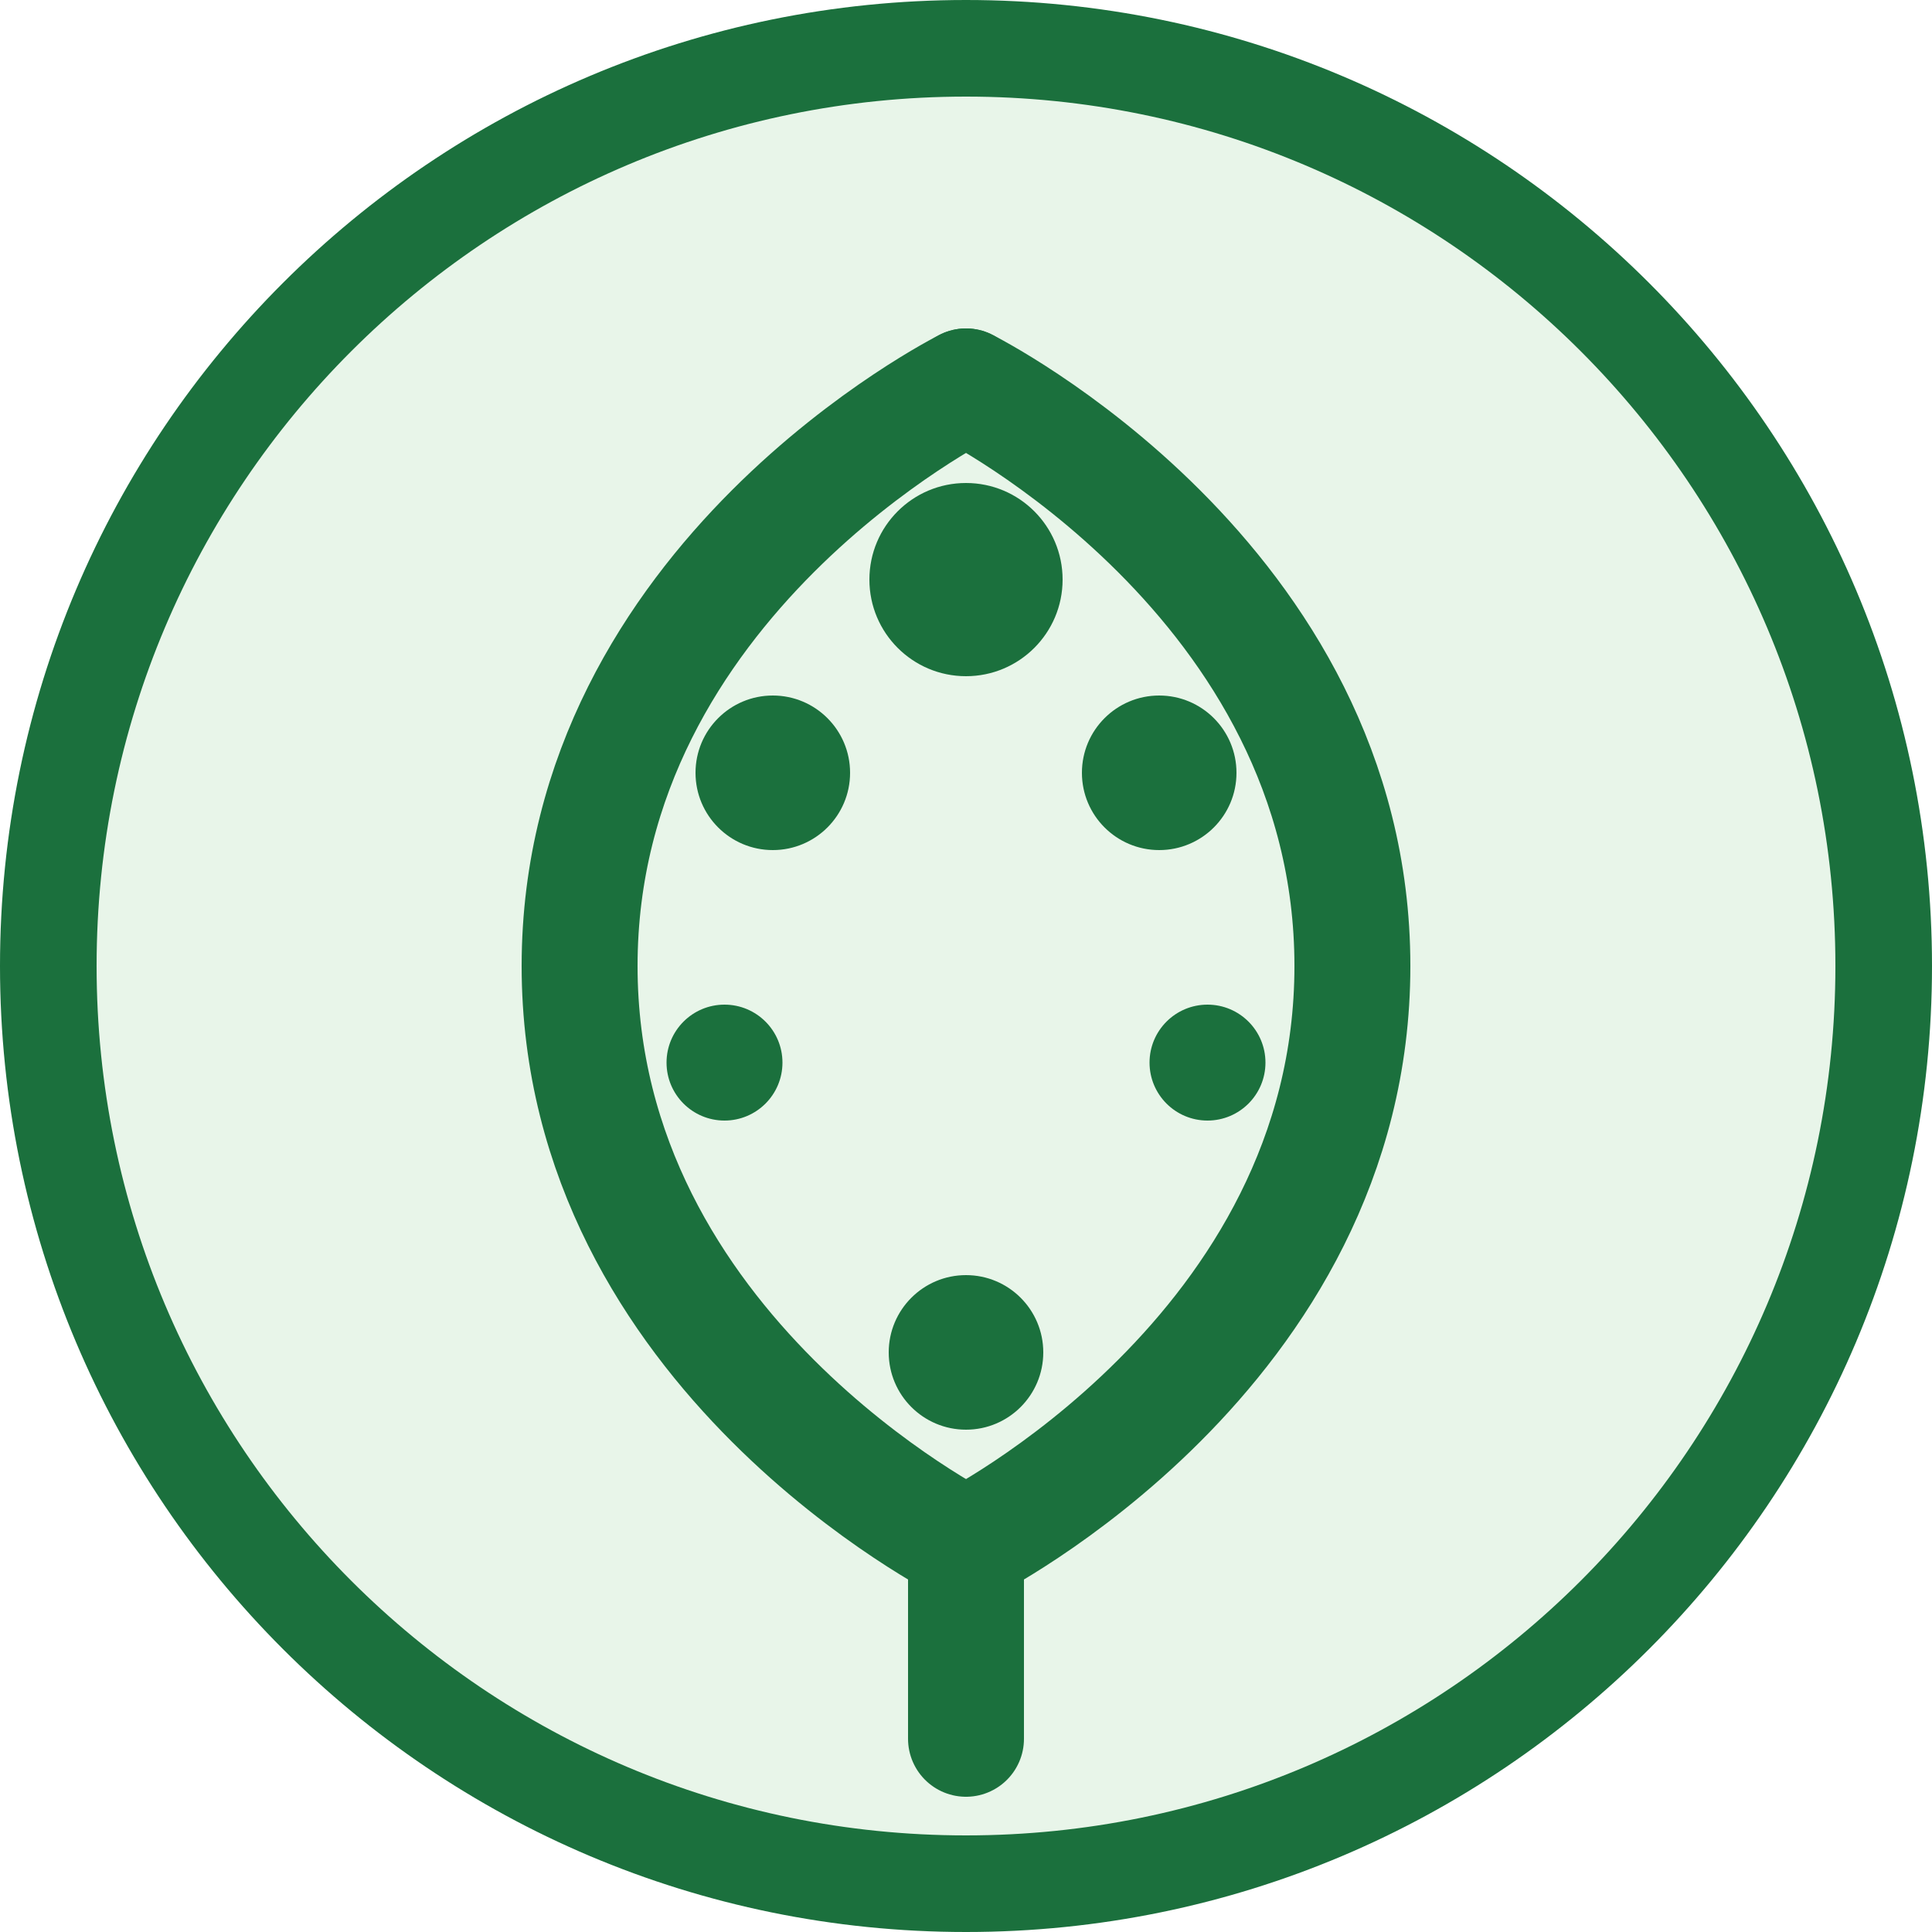
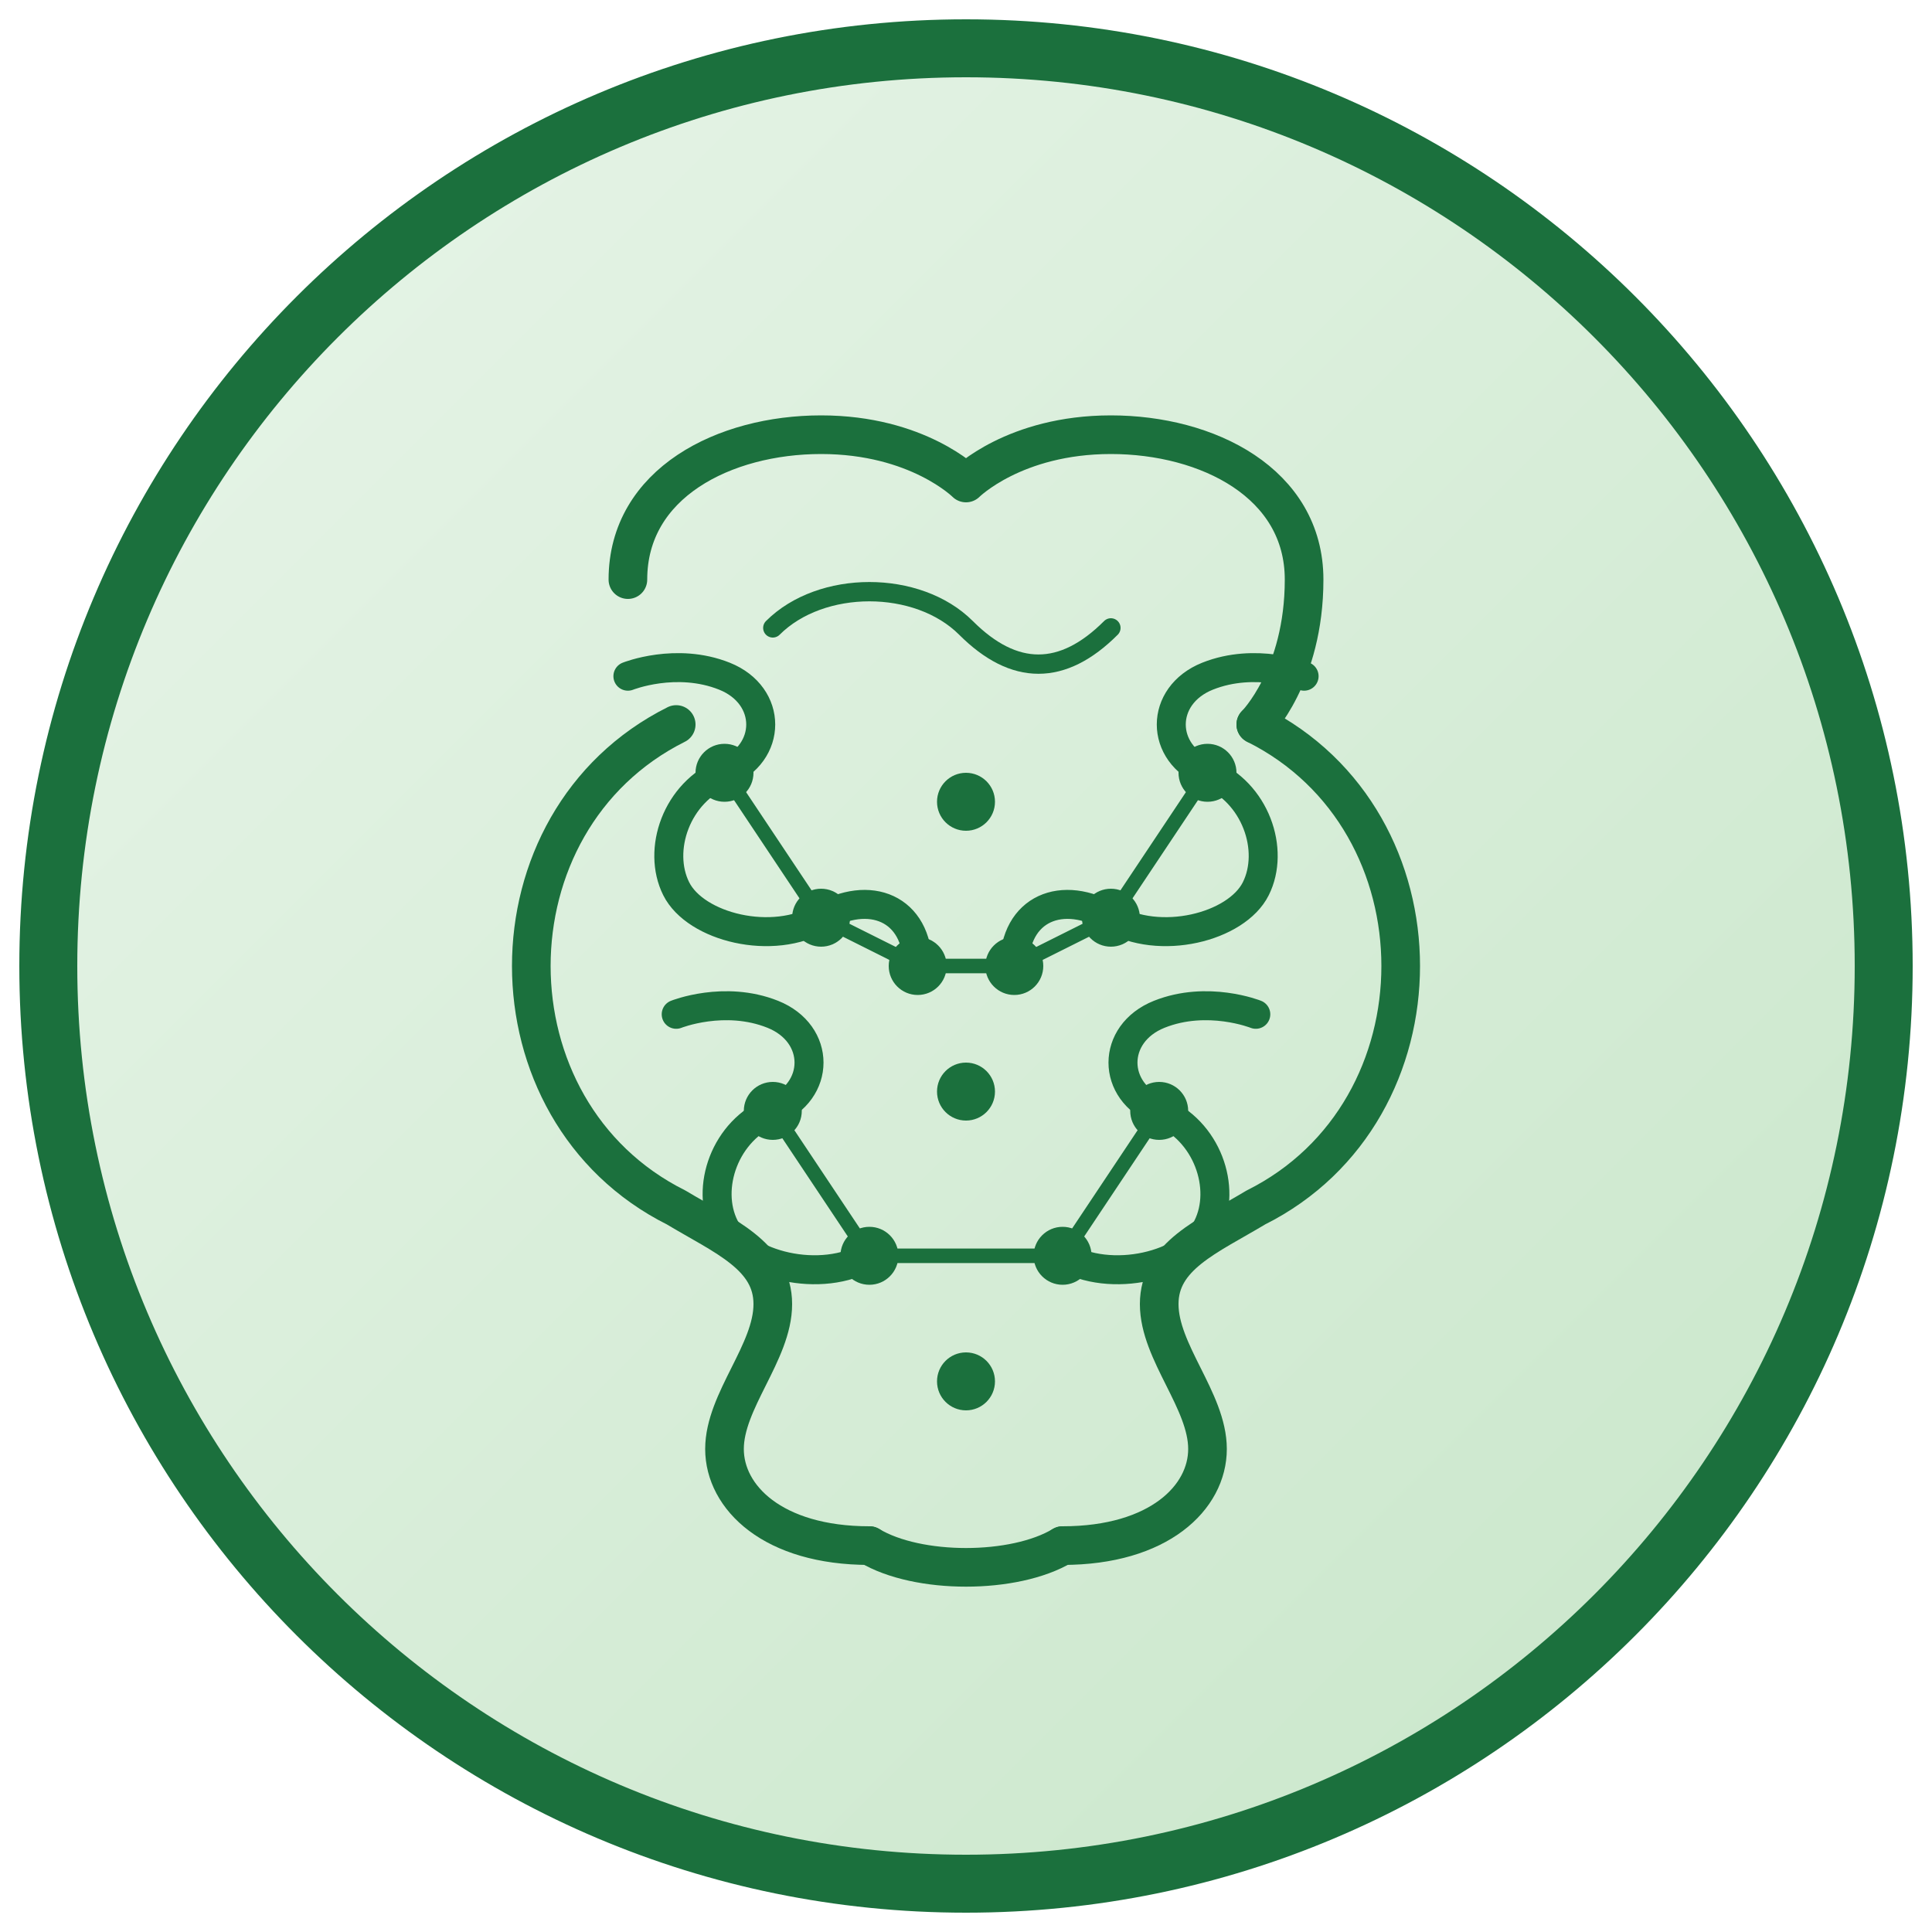
<svg xmlns="http://www.w3.org/2000/svg" width="200" height="200" viewBox="0 0 200 200" fill="none">
-   <circle cx="100" cy="100" r="95" fill="#e8f5e9" stroke="#1B703D" stroke-width="10" />
-   <path d="M100 40C100 40 60 60 60 100C60 140 100 160 100 160" stroke="#1B703D" stroke-width="12" stroke-linecap="round" />
-   <path d="M100 40C100 40 140 60 140 100C140 140 100 160 100 160" stroke="#1B703D" stroke-width="12" stroke-linecap="round" />
-   <path d="M100 160V180" stroke="#1B703D" stroke-width="12" stroke-linecap="round" />
-   <circle cx="100" cy="60" r="10" fill="#1B703D" />
-   <circle cx="120" cy="80" r="8" fill="#1B703D" />
-   <circle cx="80" cy="80" r="8" fill="#1B703D" />
-   <circle cx="125" cy="110" r="6" fill="#1B703D" />
-   <circle cx="75" cy="110" r="6" fill="#1B703D" />
-   <circle cx="100" cy="140" r="8" fill="#1B703D" />
+   <defs>
+     <linearGradient id="bgGradient" x1="0%" y1="0%" x2="100%" y2="100%">
+       <stop offset="0%" stop-color="#e8f5e9" />
+       <stop offset="100%" stop-color="#c8e6c9" />
+     </linearGradient>
+     <linearGradient id="brainGradient" x1="0%" y1="0%" x2="100%" y2="100%">
+       <stop offset="0%" stop-color="#1B703D" />
+       <stop offset="100%" stop-color="#15592F" />
+     </linearGradient>
+   </defs>
+   <circle cx="100" cy="100" r="95" fill="url(#bgGradient)" stroke="#1B703D" stroke-width="6" />
+   <path d="M65 60C65 50 75 45 85 45C95 45 100 50 100 50C100 50 105 45 115 45C125 45 135 50 135 60C135 70 130 75 130 75" stroke="#1B703D" stroke-width="4" stroke-linecap="round" stroke-linejoin="round" />
+   <path d="M70 75C60 80 55 90 55 100C55 110 60 120 70 125C75 128 80 130 80 135C80 140 75 145 75 150C75 155 80 160 90 160" stroke="#1B703D" stroke-width="4" stroke-linecap="round" stroke-linejoin="round" />
+   <path d="M130 75C140 80 145 90 145 100C145 110 140 120 130 125C125 128 120 130 120 135C120 140 125 145 125 150C125 155 120 160 110 160" stroke="#1B703D" stroke-width="4" stroke-linecap="round" stroke-linejoin="round" />
+   <path d="M90 160C95 163 105 163 110 160" stroke="#1B703D" stroke-width="4" stroke-linecap="round" stroke-linejoin="round" />
+   <path d="M65 70C65 70 70 68 75 70C80 72 80 78 75 80C70 82 68 88 70 92C72 96 80 98 85 95C90 92 95 94 95 100" stroke="#1B703D" stroke-width="3" stroke-linecap="round" stroke-linejoin="round" />
+   <path d="M70 105C70 105 75 103 80 105C85 107 85 113 80 115C75 117 73 123 75 127C77 131 85 133 90 130" stroke="#1B703D" stroke-width="3" stroke-linecap="round" stroke-linejoin="round" />
+   <path d="M135 70C135 70 130 68 125 70C120 72 120 78 125 80C130 82 132 88 130 92C128 96 120 98 115 95C110 92 105 94 105 100" stroke="#1B703D" stroke-width="3" stroke-linecap="round" stroke-linejoin="round" />
+   <path d="M130 105C130 105 125 103 120 105C115 107 115 113 120 115C125 117 127 123 125 127C123 131 115 133 110 130" stroke="#1B703D" stroke-width="3" stroke-linecap="round" stroke-linejoin="round" />
+   <circle cx="75" cy="80" r="3" fill="#1B703D" />
+   <circle cx="85" cy="95" r="3" fill="#1B703D" />
+   <circle cx="95" cy="100" r="3" fill="#1B703D" />
+   <circle cx="80" cy="115" r="3" fill="#1B703D" />
+   <circle cx="90" cy="130" r="3" fill="#1B703D" />
+   <circle cx="125" cy="80" r="3" fill="#1B703D" />
+   <circle cx="115" cy="95" r="3" fill="#1B703D" />
+   <circle cx="105" cy="100" r="3" fill="#1B703D" />
+   <circle cx="120" cy="115" r="3" fill="#1B703D" />
+   <circle cx="110" cy="130" r="3" fill="#1B703D" />
+   <path d="M75 80L85 95L95 100M80 115L90 130" stroke="#1B703D" stroke-width="1.5" stroke-linecap="round" />
+   <path d="M125 80L115 95L105 100M120 115L110 130" stroke="#1B703D" stroke-width="1.5" stroke-linecap="round" />
+   <path d="M95 100L105 100M90 130L110 130" stroke="#1B703D" stroke-width="1.5" stroke-linecap="round" />
+   <path d="M80 65C85 60 95 60 100 65C105 70 110 70 115 65" stroke="#1B703D" stroke-width="2" stroke-linecap="round" />
+   <circle cx="100" cy="83" r="3" fill="#1B703D">
+     <animate attributeName="opacity" values="1;0.5;1" dur="1.5s" repeatCount="indefinite" />
+   </circle>
+   <circle cx="100" cy="113" r="3" fill="#1B703D">
+     <animate attributeName="opacity" values="1;0.5;1" dur="1.5s" repeatCount="indefinite" begin="0.5s" />
+   </circle>
+   <circle cx="100" cy="143" r="3" fill="#1B703D">
+     <animate attributeName="opacity" values="1;0.5;1" dur="1.5s" repeatCount="indefinite" begin="1s" />
+   </circle>
</svg>
